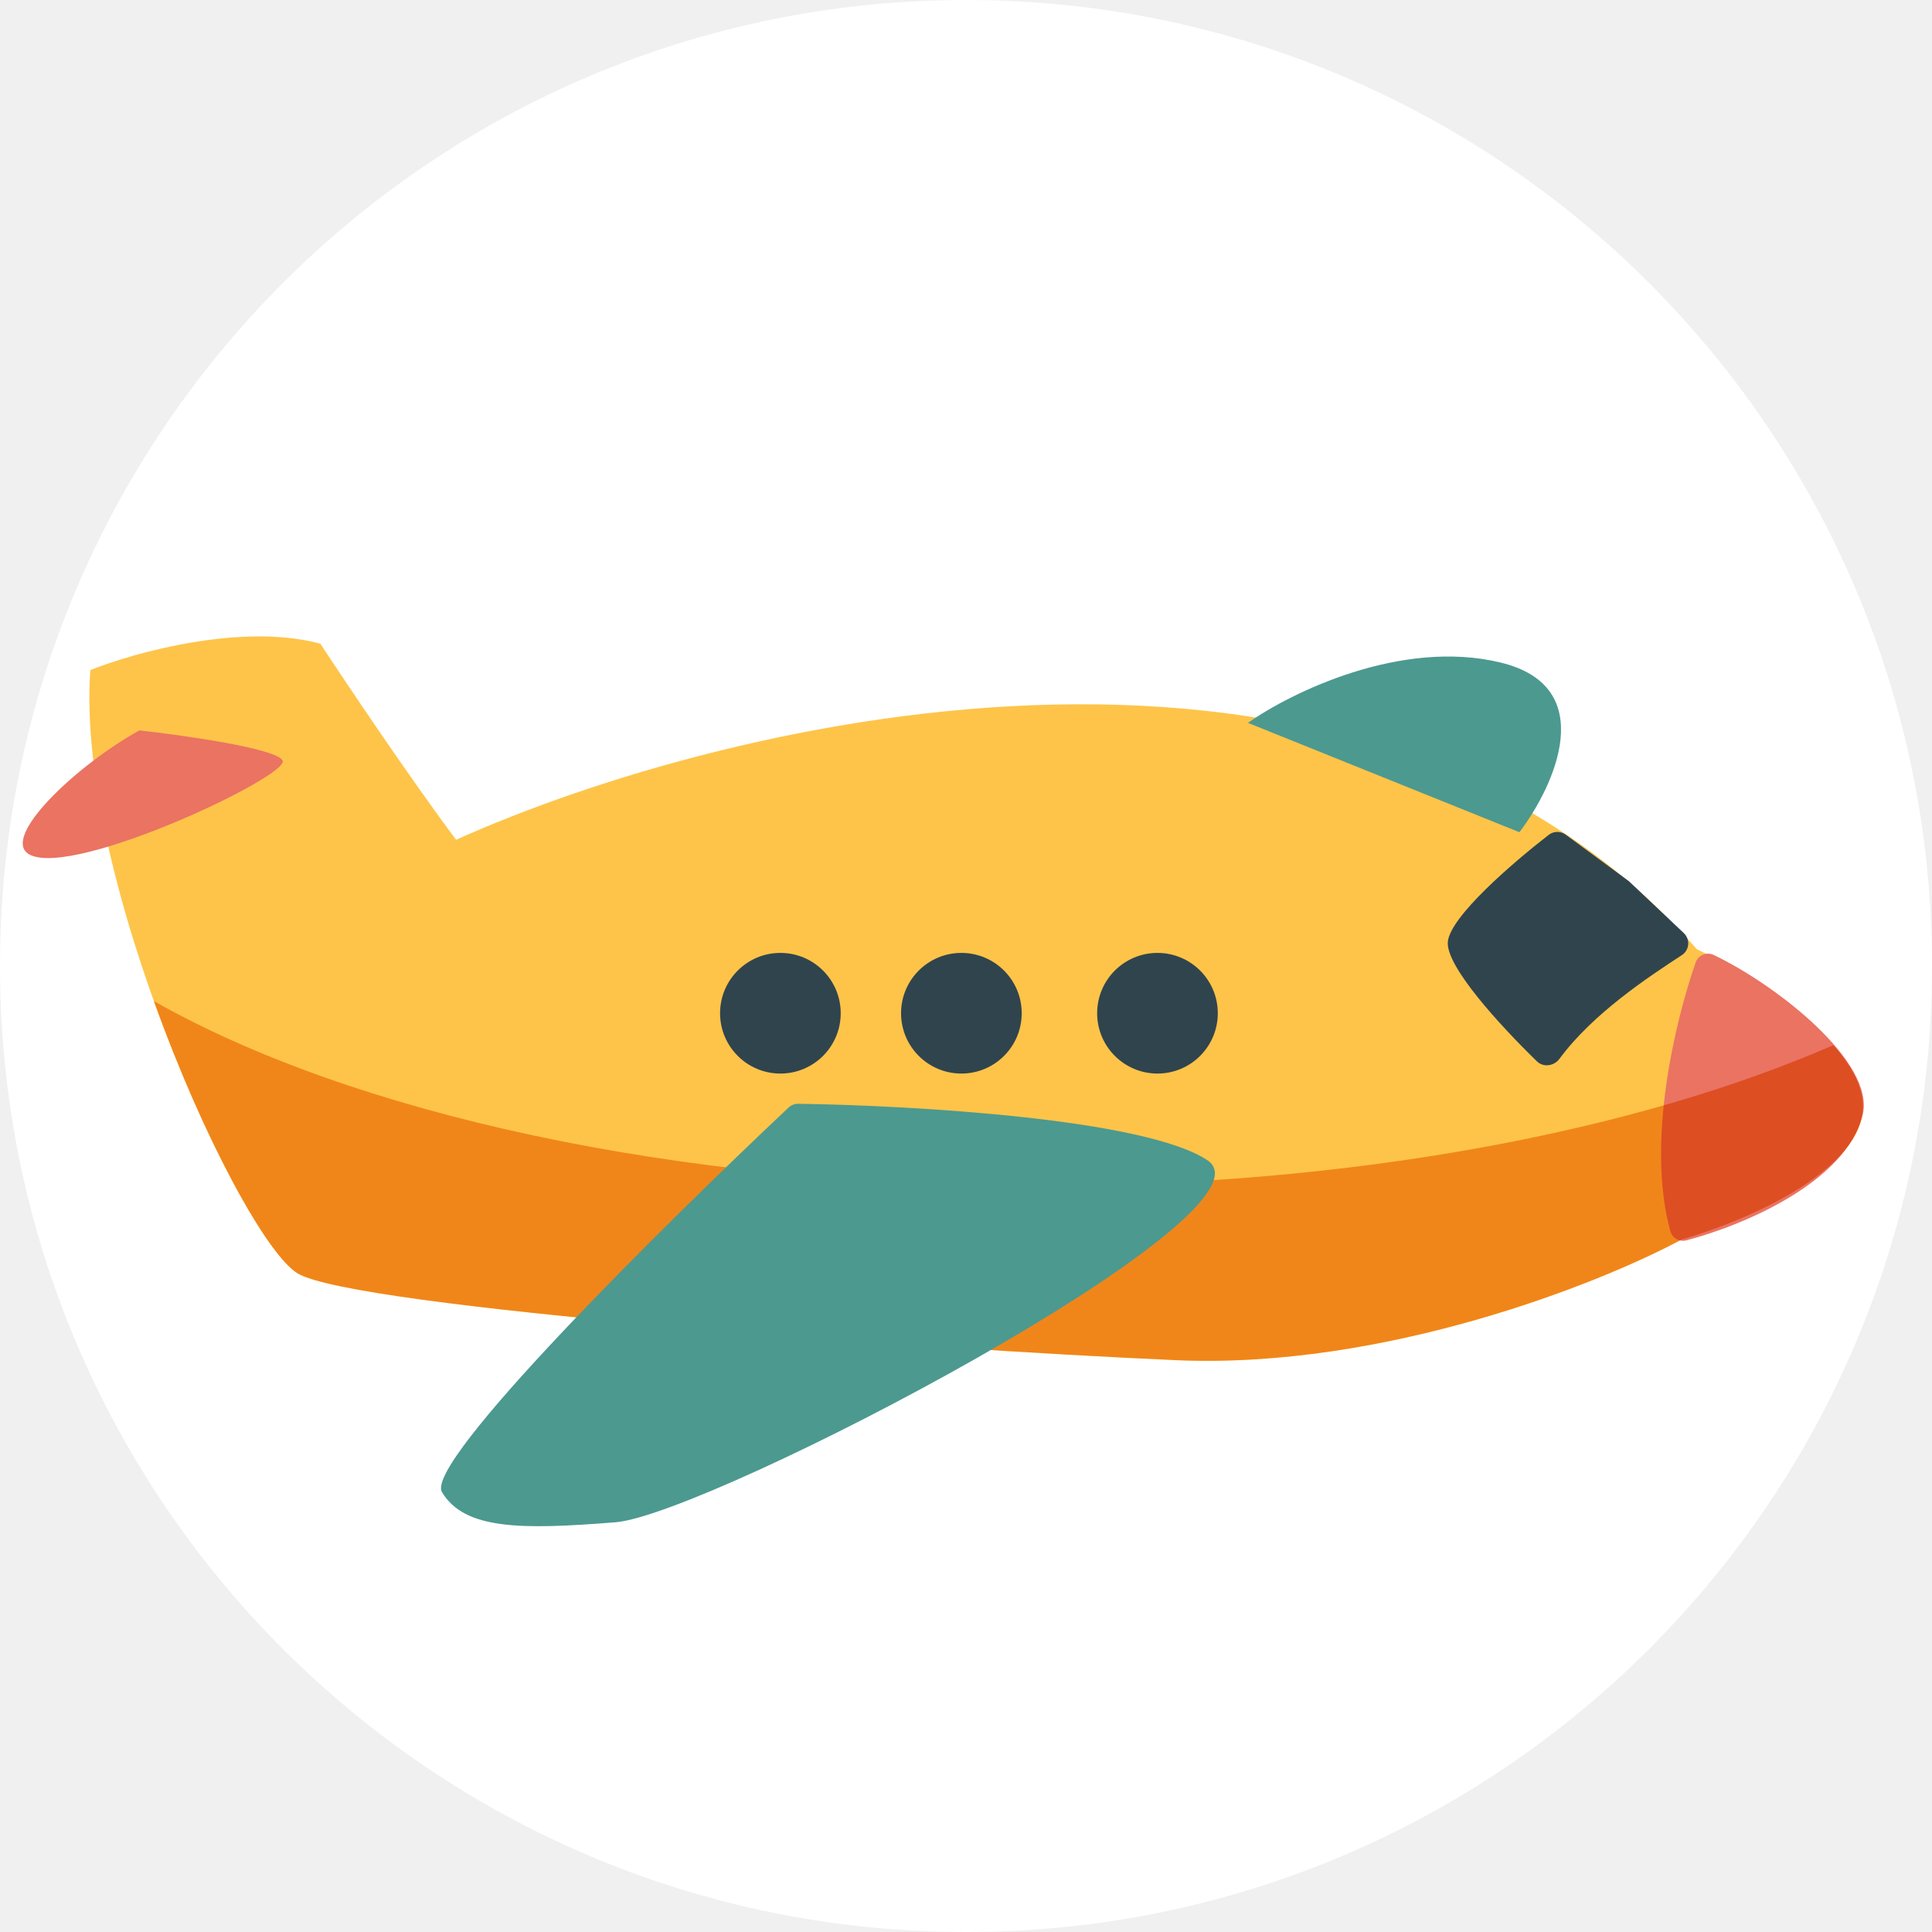
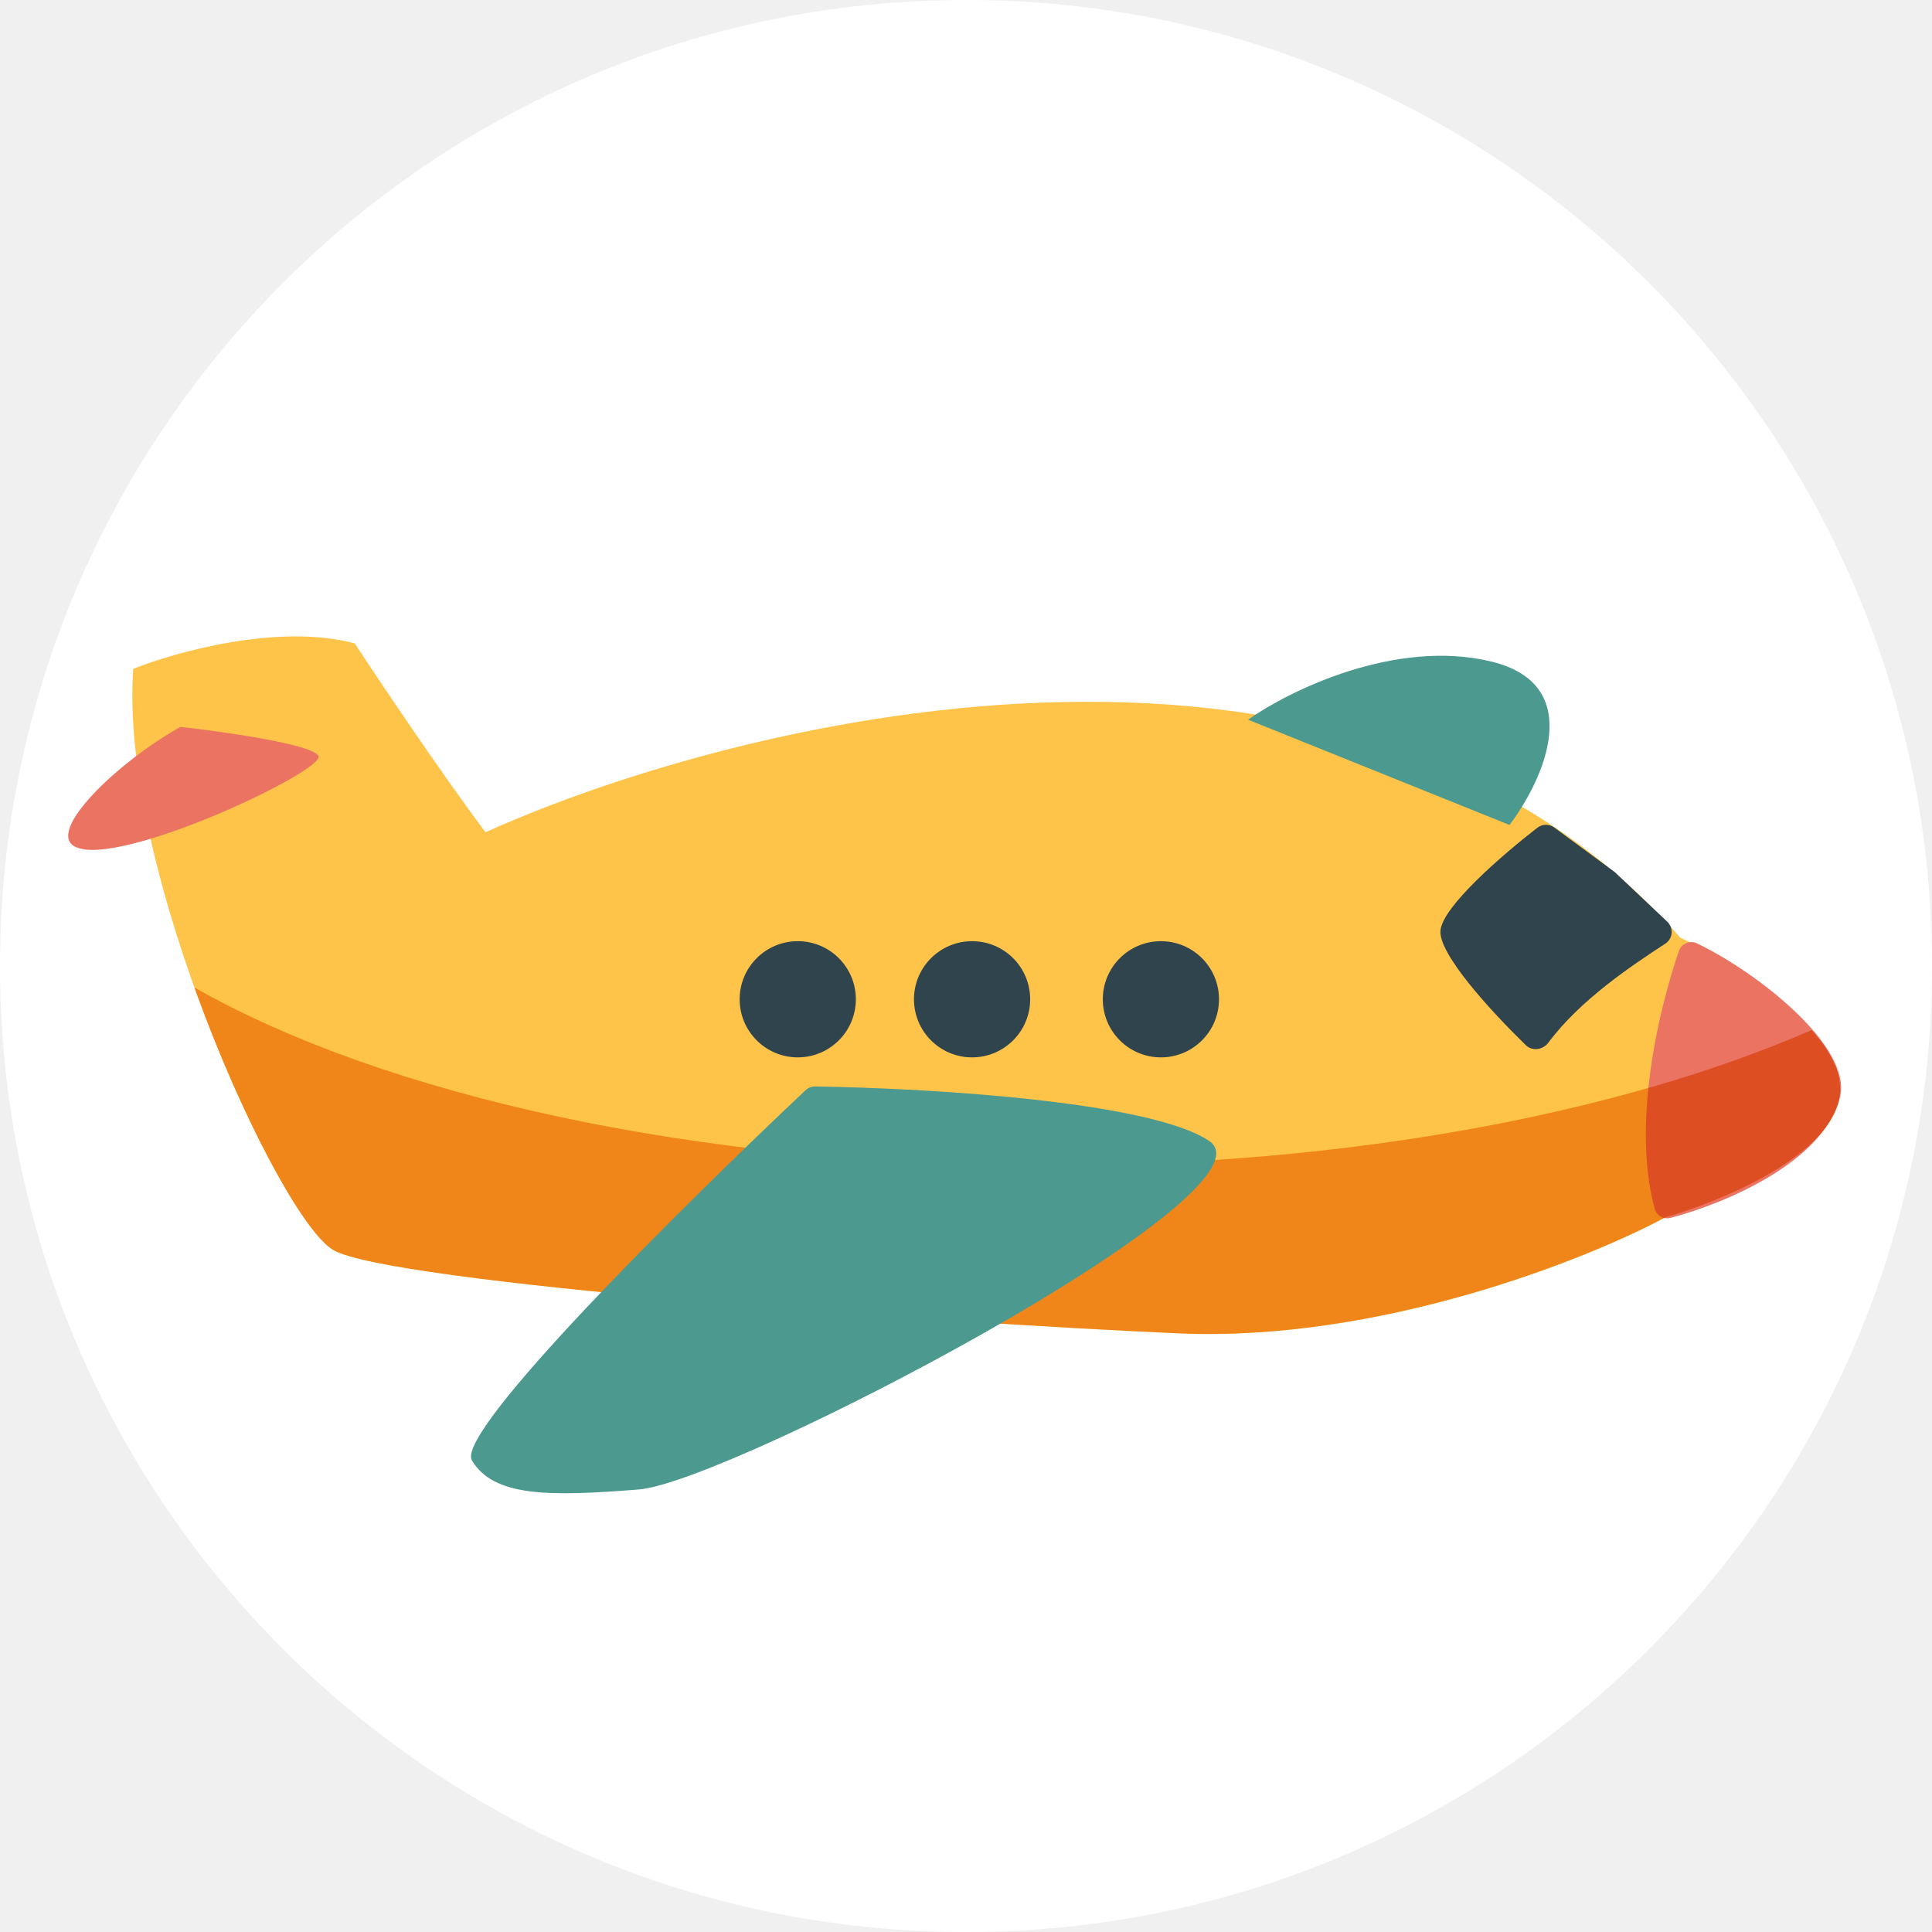
<svg xmlns="http://www.w3.org/2000/svg" width="85" height="85" viewBox="0 0 85 85" fill="none">
  <circle cx="42.5" cy="42.5" r="42.5" fill="white" />
-   <path d="M74.649 41.758C59.917 24.902 32.122 31.527 20.067 36.946C18.076 34.292 15.255 30.089 14.094 28.32C10.643 27.39 5.91 28.707 3.974 29.481C3.31 38.605 10.61 54.532 13.099 56.025C15.587 57.519 40.307 59.343 51.754 59.841C60.912 60.239 70.391 56.468 73.985 54.532C76.529 53.813 81.683 51.679 81.948 48.892C82.214 46.104 77.193 42.974 74.649 41.758Z" fill="#FEC449" />
-   <path d="M73.488 54.166C72.419 50.267 73.686 44.98 74.597 42.355C74.711 42.024 75.079 41.864 75.396 42.015C78.145 43.323 82.527 46.743 81.948 49.059C81.209 52.016 76.698 53.914 74.196 54.57C73.887 54.651 73.573 54.474 73.488 54.166Z" fill="#EA7362" />
+   <path d="M73.92 41.248C59.734 25.017 32.969 31.396 21.36 36.615C19.443 34.059 16.727 30.012 15.608 28.308C12.285 27.413 7.727 28.68 5.863 29.426C5.224 38.213 12.254 53.55 14.65 54.987C17.046 56.425 40.85 58.182 51.874 58.662C60.692 59.045 69.82 55.413 73.281 53.55C75.731 52.857 80.694 50.802 80.95 48.118C81.205 45.434 76.37 42.42 73.92 41.248Z" fill="#FEC449" />
+   <path d="M72.798 53.177C71.781 49.435 72.988 44.376 73.863 41.846C73.977 41.514 74.345 41.354 74.661 41.505C77.31 42.773 81.506 46.054 80.95 48.279C80.24 51.118 75.918 52.944 73.504 53.581C73.195 53.662 72.882 53.485 72.798 53.177Z" fill="#EA7362" />
  <g style="mix-blend-mode:multiply">
-     <path d="M80.659 45.983C71.929 49.792 59.483 52.173 45.669 52.173C29.635 52.173 15.444 48.965 6.768 44.041C8.92 50.043 11.734 55.207 13.099 56.026C15.588 57.52 40.307 59.344 51.754 59.842C60.912 60.24 70.391 56.469 73.985 54.533C76.529 53.814 81.683 51.68 81.949 48.893C82.04 47.933 81.505 46.932 80.659 45.983Z" fill="#F1AE5B" />
+     <path d="M79.707 45.317C71.301 48.985 59.316 51.278 46.013 51.278C30.573 51.278 16.907 48.188 8.553 43.447C10.625 49.226 13.335 54.2 14.65 54.988C17.046 56.426 40.85 58.184 51.873 58.663C60.692 59.046 69.82 55.414 73.281 53.55C75.731 52.858 80.694 50.803 80.949 48.119C81.037 47.194 80.522 46.231 79.707 45.317Z" fill="#F1AE5B" />
  </g>
-   <path d="M66.02 29.149C61.64 28.087 56.785 30.476 54.904 31.803L66.849 36.614C68.398 34.568 70.4 30.211 66.02 29.149Z" fill="#4C9990" />
-   <path d="M53.123 51.047C50.382 49.22 40.144 48.633 35.123 48.562C34.96 48.559 34.81 48.617 34.692 48.729C29.165 53.933 18.657 64.334 19.444 65.646C20.44 67.305 22.928 67.305 27.076 66.974C31.223 66.642 56.606 53.37 53.123 51.047Z" fill="#4C9990" />
-   <path d="M12.434 33.461C12.169 32.93 8.121 32.355 6.13 32.134C3.254 33.737 -0.049 36.925 1.319 37.608C3.31 38.604 12.766 34.124 12.434 33.461Z" fill="#EA7362" />
-   <path d="M68.611 46.582C70.086 44.583 72.526 42.982 73.995 42.021C74.332 41.8 74.371 41.326 74.078 41.049L71.663 38.768L68.889 36.724C68.664 36.559 68.359 36.559 68.138 36.729C66.511 37.991 63.822 40.317 63.7 41.422C63.581 42.485 65.992 45.113 67.616 46.693C67.903 46.973 68.373 46.905 68.611 46.582Z" fill="#30444E" />
-   <circle cx="34.334" cy="44.578" r="2.654" fill="#30444E" />
-   <circle cx="42.297" cy="44.578" r="2.654" fill="#30444E" />
-   <circle cx="50.924" cy="44.578" r="2.654" fill="#30444E" />
+   <path d="M65.613 29.106C61.395 28.084 56.72 30.384 54.909 31.663L66.412 36.295C67.903 34.325 69.831 30.129 65.613 29.106Z" fill="#4C9990" />
+   <path d="M53.193 50.193C50.555 48.435 40.708 47.87 35.87 47.8C35.707 47.798 35.557 47.856 35.438 47.968C30.114 52.981 20.004 62.989 20.762 64.252C21.721 65.85 24.117 65.85 28.111 65.53C32.105 65.211 56.548 52.43 53.193 50.193Z" fill="#4C9990" />
+   <path d="M14.011 33.259C13.755 32.747 9.857 32.194 7.94 31.981C5.171 33.525 1.99 36.594 3.307 37.253C5.224 38.211 14.33 33.898 14.011 33.259Z" fill="#EA7362" />
+   <path d="M68.123 45.871C69.537 43.967 71.854 42.441 73.266 41.518C73.603 41.297 73.642 40.823 73.349 40.546L71.044 38.369L68.387 36.411C68.163 36.246 67.857 36.246 67.637 36.417C66.068 37.634 63.494 39.864 63.376 40.925C63.263 41.944 65.563 44.457 67.127 45.981C67.414 46.261 67.884 46.193 68.123 45.871Z" fill="#30444E" />
+   <ellipse cx="35.098" cy="43.964" rx="2.556" ry="2.556" fill="#30444E" />
+   <ellipse cx="42.767" cy="43.964" rx="2.556" ry="2.556" fill="#30444E" />
+   <ellipse cx="51.075" cy="43.964" rx="2.556" ry="2.556" fill="#30444E" />
</svg>
